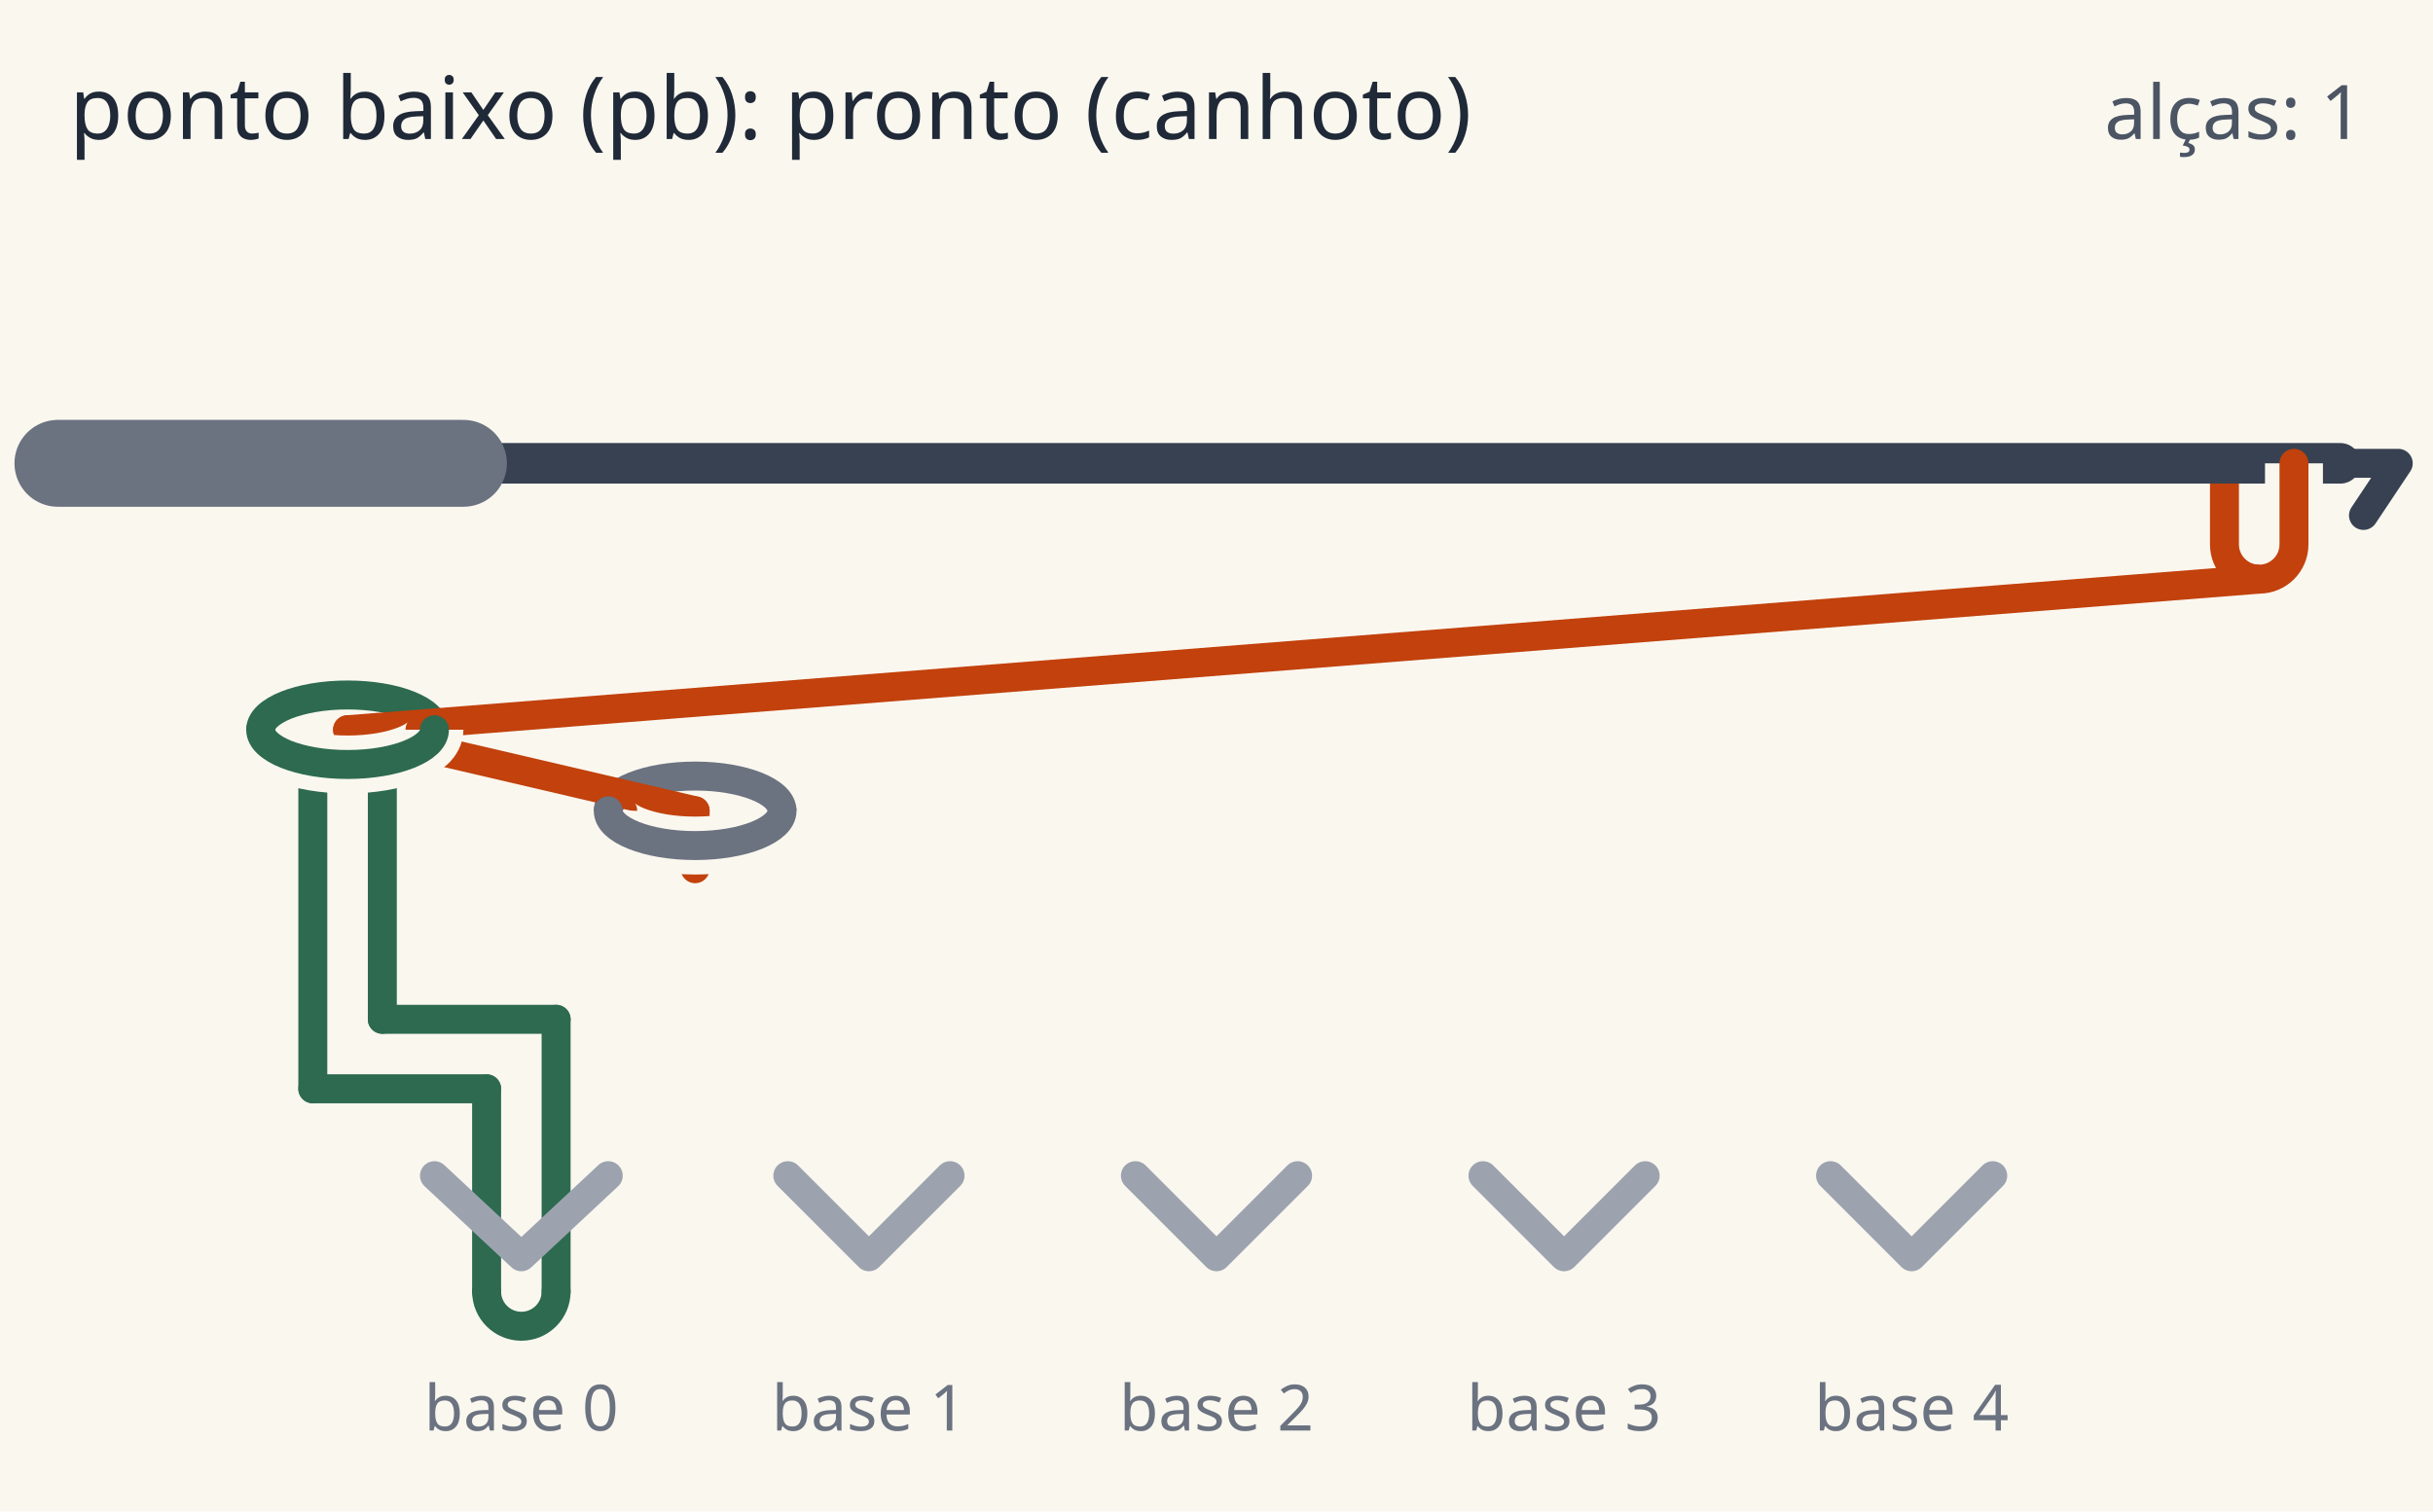
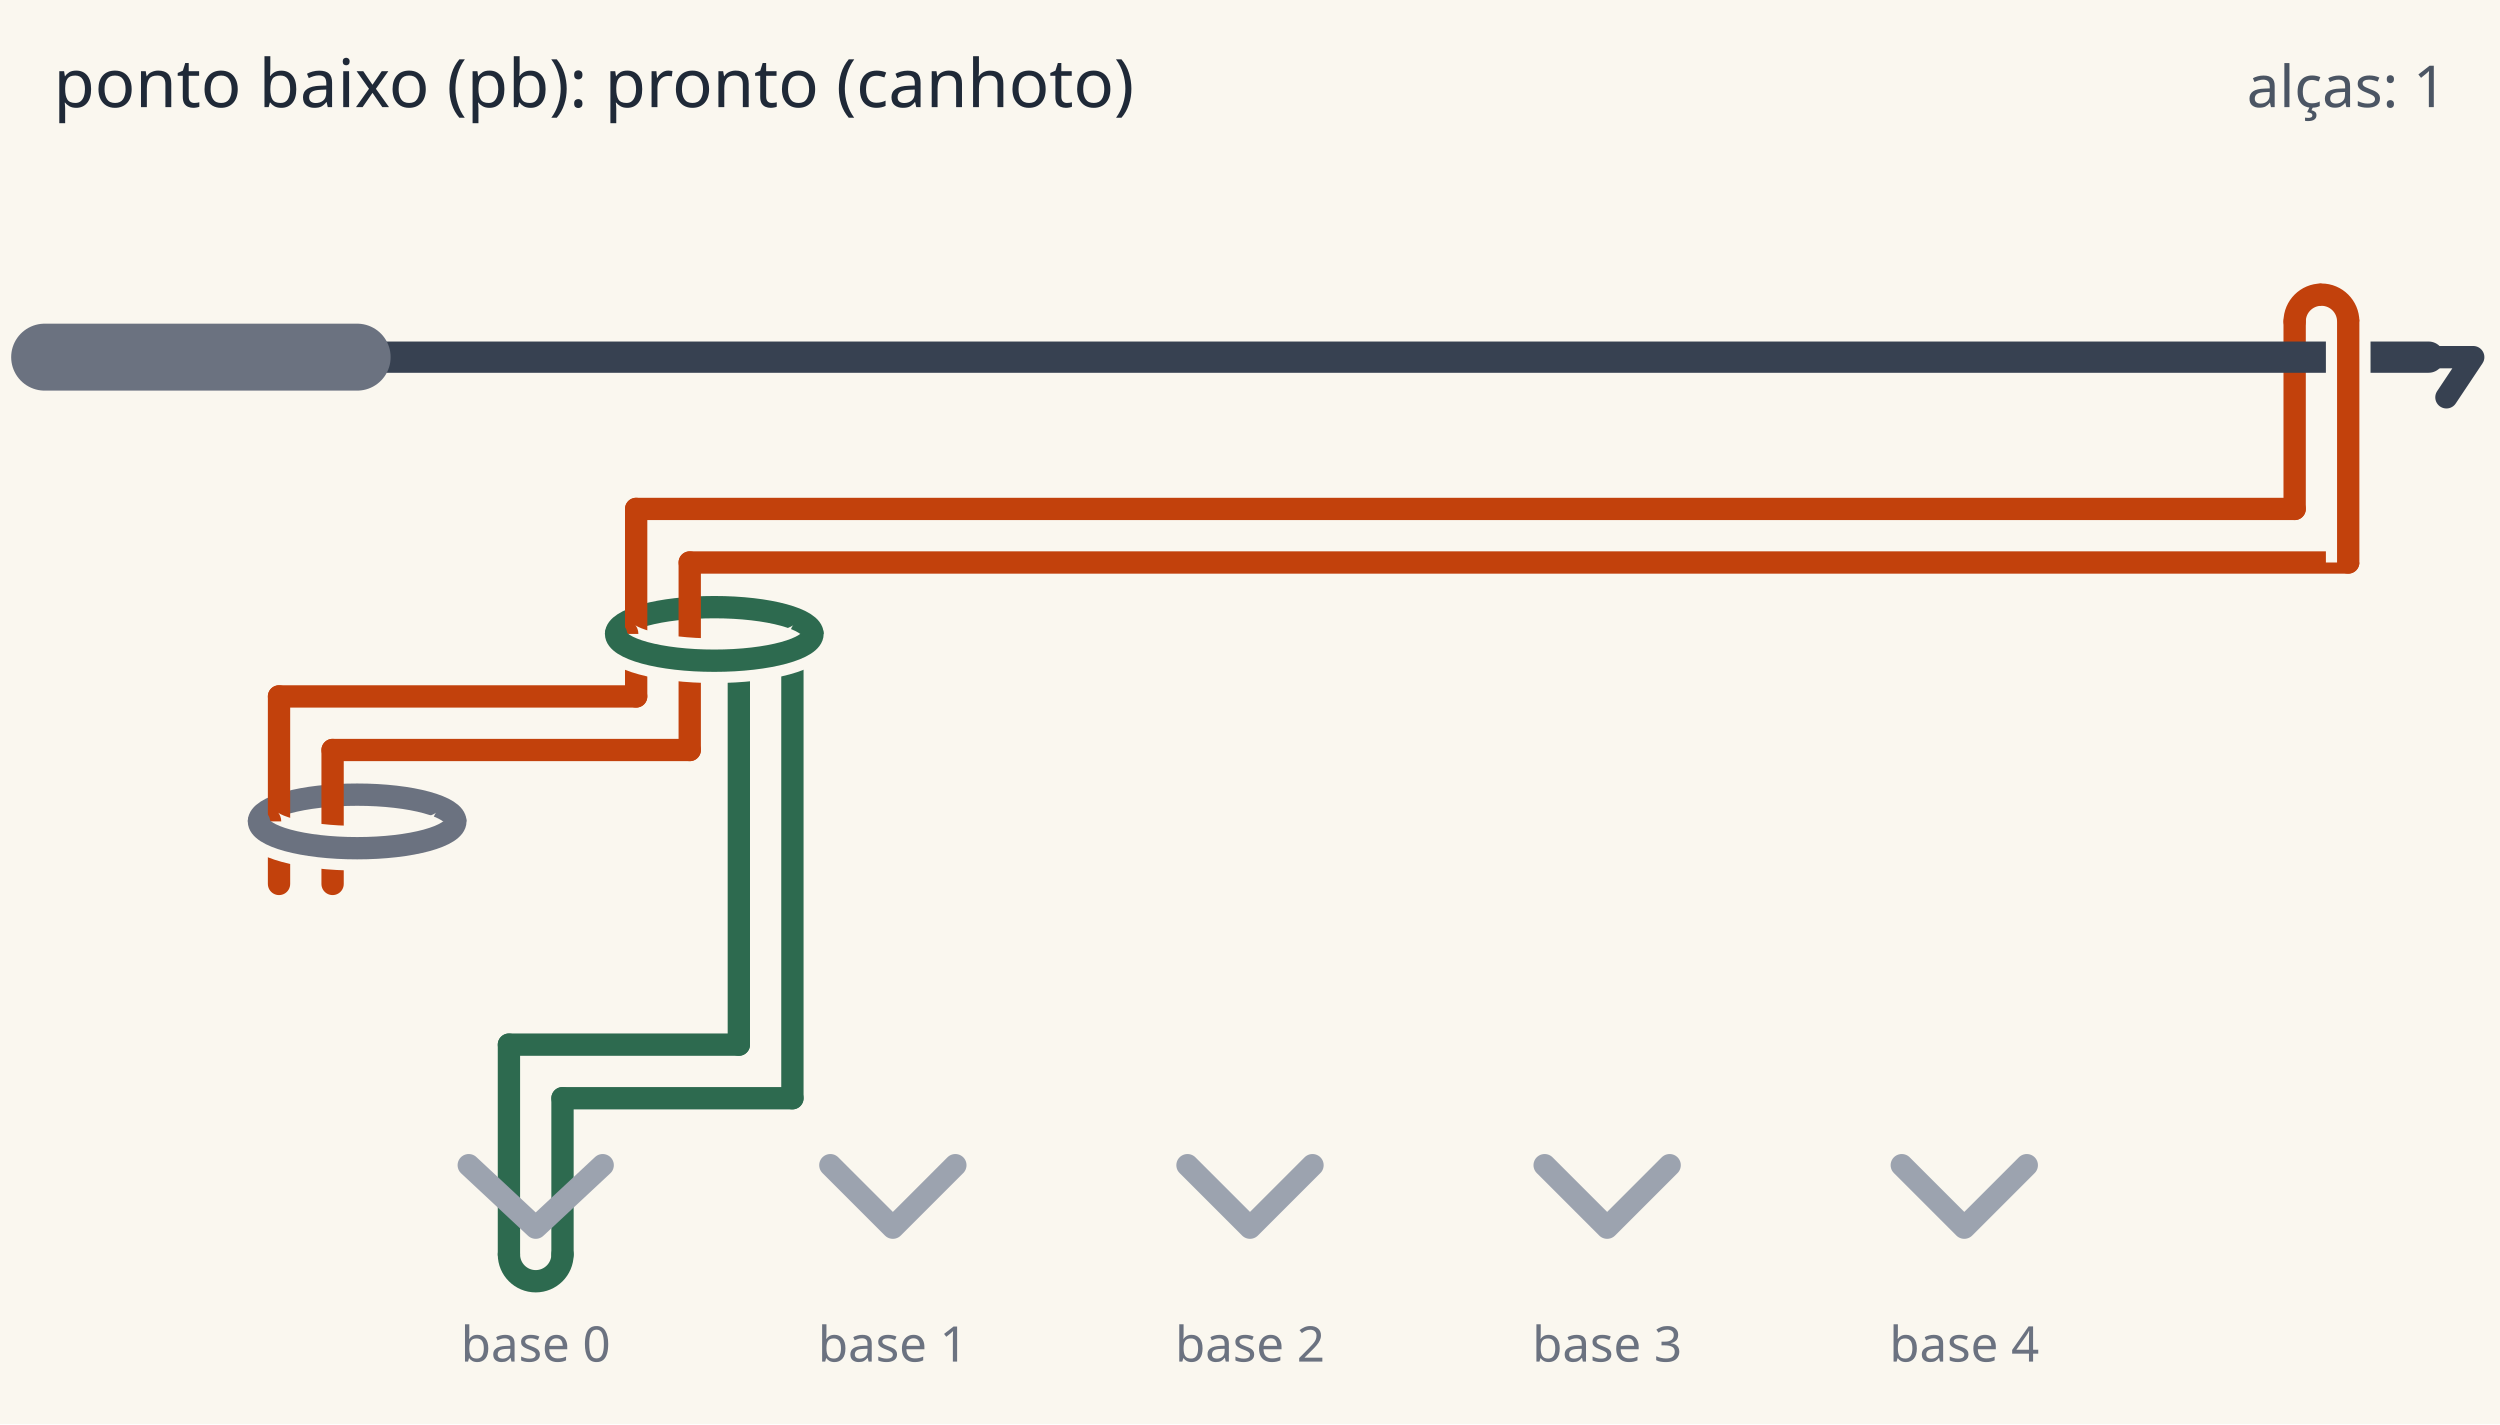
- <svg xmlns="http://www.w3.org/2000/svg" viewBox="0 0 420.0 261.0" width="420.0" height="261.0" font-family="sans-serif">
+ <svg xmlns="http://www.w3.org/2000/svg" viewBox="0 0 560.0 319.0" width="560.0" height="319.0" font-family="sans-serif">
  <rect width="100%" height="100%" fill="#faf7ef" />
  <text x="12" y="24" font-size="15" fill="#1f2937">ponto baixo (pb): pronto (canhoto)</text>
-   <text x="408.0" y="24" font-size="13" text-anchor="end" fill="#4b5563">alças: 1</text>
-   <text x="90.0" y="247.0" font-size="11" text-anchor="middle" fill="#6b7280">base 0</text>
-   <text x="150.0" y="247.0" font-size="11" text-anchor="middle" fill="#6b7280">base 1</text>
-   <text x="210.0" y="247.0" font-size="11" text-anchor="middle" fill="#6b7280">base 2</text>
-   <text x="270.0" y="247.0" font-size="11" text-anchor="middle" fill="#6b7280">base 3</text>
-   <text x="330.0" y="247.0" font-size="11" text-anchor="middle" fill="#6b7280">base 4</text>
-   <line data-leg="1" data-base="0" data-side="back" data-seg="0" x1="54.0" y1="132.0" x2="54.0" y2="188.0" stroke="#2d6a4f" stroke-width="5" stroke-linecap="round" />
-   <line data-leg="1" data-base="0" data-side="back" data-seg="1" x1="54.0" y1="188.0" x2="84.0" y2="188.0" stroke="#2d6a4f" stroke-width="5" stroke-linecap="round" />
-   <line data-leg="1" data-base="0" data-side="back" data-seg="2" x1="84.0" y1="188.0" x2="84.0" y2="223.0" stroke="#2d6a4f" stroke-width="5" stroke-linecap="round" />
-   <line data-leg="1" data-base="0" data-side="front" data-seg="0" x1="66.0" y1="132.0" x2="66.0" y2="176.0" stroke="#2d6a4f" stroke-width="5" stroke-linecap="round" />
-   <line data-leg="1" data-base="0" data-side="front" data-seg="1" x1="66.0" y1="176.0" x2="96.0" y2="176.0" stroke="#2d6a4f" stroke-width="5" stroke-linecap="round" />
-   <line data-leg="1" data-base="0" data-side="front" data-seg="2" x1="96.0" y1="176.0" x2="96.0" y2="223.0" stroke="#2d6a4f" stroke-width="5" stroke-linecap="round" />
-   <path data-leg-curve="1" data-base="0" d="M 84.0 223.0 A 6 6 0 0 0 96.0 223.0" fill="none" stroke="#2d6a4f" stroke-width="5" stroke-linecap="round" />
-   <path data-base-top="0" data-cx="90.0" data-hw="15.0" d="M 75.0 203.0 L 90.0 217.0 L 105.0 203.0" fill="none" stroke="#9ca3af" stroke-width="5" stroke-linecap="round" stroke-linejoin="round" />
-   <path data-base-top="1" data-cx="150.0" data-hw="14.0" d="M 136.0 203.0 L 150.0 217.0 L 164.0 203.0" fill="none" stroke="#9ca3af" stroke-width="5" stroke-linecap="round" stroke-linejoin="round" />
-   <path data-base-top="2" data-cx="210.0" data-hw="14.0" d="M 196.0 203.0 L 210.0 217.0 L 224.0 203.0" fill="none" stroke="#9ca3af" stroke-width="5" stroke-linecap="round" stroke-linejoin="round" />
-   <path data-base-top="3" data-cx="270.0" data-hw="14.0" d="M 256.0 203.0 L 270.0 217.0 L 284.0 203.0" fill="none" stroke="#9ca3af" stroke-width="5" stroke-linecap="round" stroke-linejoin="round" />
-   <path data-base-top="4" data-cx="330.0" data-hw="14.0" d="M 316.0 203.0 L 330.0 217.0 L 344.0 203.0" fill="none" stroke="#9ca3af" stroke-width="5" stroke-linecap="round" stroke-linejoin="round" />
-   <path data-loop="0" data-kind="initial" data-on-hook="0" data-part="back" data-cx="120.0" data-cy="140.0" d="M 105.0 140.0 A 15 6 0 0 1 135.0 140.0" fill="none" stroke="#6b7280" stroke-width="5" stroke-linecap="round" />
-   <path data-loop="1" data-kind="pulled" data-on-hook="0" data-part="back" data-cx="60.0" data-cy="126.0" d="M 45.0 126.0 A 15 6 0 0 1 75.0 126.0" fill="none" stroke="#2d6a4f" stroke-width="5" stroke-linecap="round" />
-   <path data-loop="2" data-kind="yo" data-on-hook="1" data-part="back" data-cx="390.0" data-cy="80.0" d="M 384.0 80.0 L 384.0 94.0 A 6 6 0 0 0 390.0 100.0" fill="none" stroke="#c2410c" stroke-width="5" stroke-linecap="round" />
-   <line data-hook="1" x1="16.0" y1="80" x2="404.0" y2="80" stroke="#374151" stroke-width="7" stroke-linecap="round" />
+   <text x="548.0" y="24" font-size="13" text-anchor="end" fill="#4b5563">alças: 1</text>
+   <text x="120.0" y="305.0" font-size="11" text-anchor="middle" fill="#6b7280">base 0</text>
+   <text x="200.0" y="305.0" font-size="11" text-anchor="middle" fill="#6b7280">base 1</text>
+   <text x="280.0" y="305.0" font-size="11" text-anchor="middle" fill="#6b7280">base 2</text>
+   <text x="360.0" y="305.0" font-size="11" text-anchor="middle" fill="#6b7280">base 3</text>
+   <text x="440.0" y="305.0" font-size="11" text-anchor="middle" fill="#6b7280">base 4</text>
+   <path data-loop="0" data-kind="initial" data-on-hook="0" data-part="back" data-cx="80.0" data-cy="184.0" d="M 58.0 184.0 A 22 6 0 0 1 102.0 184.0" fill="none" stroke="#6b7280" stroke-width="5" stroke-linecap="round" />
+   <path data-loop="1" data-kind="pulled" data-on-hook="0" data-part="back" data-cx="160.0" data-cy="142.0" d="M 138.0 142.0 A 22 6 0 0 1 182.0 142.0" fill="none" stroke="#2d6a4f" stroke-width="5" stroke-linecap="round" />
+   <path data-bend="2" data-side="back" d="M 514.0 72 A 6 6 0 0 1 520.0 66" fill="none" stroke="#c2410c" stroke-width="5" stroke-linecap="round" />
+   <line data-pair="2" data-side="back" data-seg="0" data-strand="2" data-draw="1" data-loop="2" data-kind="yo" data-on-hook="1" data-part="back" data-cx="520.0" data-cy="80" x1="514.0" y1="72.0" x2="514.0" y2="114.0" stroke="#c2410c" stroke-width="5" stroke-linecap="round" />
+   <line data-hook="1" x1="16.0" y1="80" x2="544.0" y2="80" stroke="#374151" stroke-width="7" stroke-linecap="round" />
  <line data-hook-handle="1" x1="10.0" y1="80" x2="80.0" y2="80" stroke="#6b7280" stroke-width="15" stroke-linecap="round" />
-   <path data-hook-tip="1" d="M 402.0 80 L 414.0 80 L 408.0 89" fill="none" stroke="#374151" stroke-width="5" stroke-linecap="round" stroke-linejoin="round" />
-   <line data-strand="2" data-draw="1" data-through="1" x1="390.0" y1="100.0" x2="60.0" y2="126.0" stroke="#c2410c" stroke-width="5" stroke-linecap="round" />
-   <line data-strand="2" data-draw="1" data-through="0" x1="60.0" y1="126.0" x2="120.0" y2="140.0" stroke="#c2410c" stroke-width="5" stroke-linecap="round" />
-   <line data-strand="2" data-draw="1" data-exit="1" x1="120.0" y1="140.0" x2="120.0" y2="150.0" stroke="#c2410c" stroke-width="5" stroke-linecap="round" />
-   <path d="M 105.0 140.0 A 15 6 0 0 0 135.0 140.0" fill="none" stroke="#faf7ef" stroke-width="10" stroke-linecap="butt" />
-   <path data-loop="0" data-kind="initial" data-on-hook="0" data-part="front" data-cx="120.0" data-cy="140.0" d="M 105.0 140.0 A 15 6 0 0 0 135.0 140.0" fill="none" stroke="#6b7280" stroke-width="5" stroke-linecap="round" />
-   <path d="M 45.0 126.0 A 15 6 0 0 0 75.0 126.0" fill="none" stroke="#faf7ef" stroke-width="10" stroke-linecap="butt" />
-   <path data-loop="1" data-kind="pulled" data-on-hook="0" data-part="front" data-cx="60.0" data-cy="126.0" d="M 45.0 126.0 A 15 6 0 0 0 75.0 126.0" fill="none" stroke="#2d6a4f" stroke-width="5" stroke-linecap="round" />
-   <path d="M 390.0 100.0 A 6 6 0 0 0 396.0 94.0 L 396.0 80.0" fill="none" stroke="#faf7ef" stroke-width="10" stroke-linecap="butt" />
-   <path data-loop="2" data-kind="yo" data-on-hook="1" data-part="front" data-cx="390.0" data-cy="80.0" d="M 390.0 100.0 A 6 6 0 0 0 396.0 94.0 L 396.0 80.0" fill="none" stroke="#c2410c" stroke-width="5" stroke-linecap="round" />
+   <path data-hook-tip="1" d="M 542.0 80 L 554.0 80 L 548.0 89" fill="none" stroke="#374151" stroke-width="5" stroke-linecap="round" stroke-linejoin="round" />
+   <line data-pair="1" data-side="back" data-seg="0" data-leg="1" data-base="0" x1="165.5" y1="148.0" x2="165.5" y2="234.0" stroke="#2d6a4f" stroke-width="5" stroke-linecap="round" />
+   <line data-pair="1" data-side="back" data-seg="1" data-leg="1" data-base="0" x1="165.5" y1="234.0" x2="114.0" y2="234.0" stroke="#2d6a4f" stroke-width="5" stroke-linecap="round" />
+   <line data-pair="1" data-side="back" data-seg="2" data-leg="1" data-base="0" x1="114.0" y1="234.0" x2="114.0" y2="281.0" stroke="#2d6a4f" stroke-width="5" stroke-linecap="round" />
+   <line data-pair="1" data-side="front" data-seg="0" data-leg="1" data-base="0" x1="177.5" y1="148.0" x2="177.5" y2="246.0" stroke="#2d6a4f" stroke-width="5" stroke-linecap="round" />
+   <line data-pair="1" data-side="front" data-seg="1" data-leg="1" data-base="0" x1="177.5" y1="246.0" x2="126.0" y2="246.0" stroke="#2d6a4f" stroke-width="5" stroke-linecap="round" />
+   <line data-pair="1" data-side="front" data-seg="2" data-leg="1" data-base="0" x1="126.0" y1="246.0" x2="126.0" y2="281.0" stroke="#2d6a4f" stroke-width="5" stroke-linecap="round" />
+   <line data-pair="2" data-side="back" data-seg="1" data-strand="2" data-draw="1" x1="514.0" y1="114.0" x2="142.5" y2="114.0" stroke="#c2410c" stroke-width="5" stroke-linecap="round" />
+   <line data-pair="2" data-side="back" data-seg="2" data-strand="2" data-draw="1" data-through="1" x1="142.5" y1="114.0" x2="142.5" y2="156.0" stroke="#c2410c" stroke-width="5" stroke-linecap="round" />
+   <line data-pair="2" data-side="back" data-seg="3" data-strand="2" data-draw="1" x1="142.5" y1="156.0" x2="62.5" y2="156.0" stroke="#c2410c" stroke-width="5" stroke-linecap="round" />
+   <line data-pair="2" data-side="back" data-seg="4" data-strand="2" data-draw="1" data-through="0" x1="62.5" y1="156.0" x2="62.5" y2="198.0" stroke="#c2410c" stroke-width="5" stroke-linecap="round" />
+   <line data-pair="2" data-side="front" data-seg="1" data-strand="2" data-draw="1" x1="526.0" y1="126.0" x2="154.5" y2="126.0" stroke="#c2410c" stroke-width="5" stroke-linecap="round" />
+   <line data-pair="2" data-side="front" data-seg="2" data-strand="2" data-draw="1" data-through="1" x1="154.5" y1="126.0" x2="154.5" y2="168.0" stroke="#c2410c" stroke-width="5" stroke-linecap="round" />
+   <line data-pair="2" data-side="front" data-seg="3" data-strand="2" data-draw="1" x1="154.5" y1="168.0" x2="74.5" y2="168.0" stroke="#c2410c" stroke-width="5" stroke-linecap="round" />
+   <line data-pair="2" data-side="front" data-seg="4" data-strand="2" data-draw="1" data-through="0" x1="74.5" y1="168.0" x2="74.5" y2="198.0" stroke="#c2410c" stroke-width="5" stroke-linecap="round" />
+   <path data-leg-curve="1" data-base="0" d="M 114.0 281.0 A 6 6 0 0 0 126.0 281.0" fill="none" stroke="#2d6a4f" stroke-width="5" stroke-linecap="round" />
+   <path data-base-top="0" data-cx="120.0" data-hw="15.0" d="M 105.0 261.0 L 120.0 275.0 L 135.0 261.0" fill="none" stroke="#9ca3af" stroke-width="5" stroke-linecap="round" stroke-linejoin="round" />
+   <path data-base-top="1" data-cx="200.0" data-hw="14.0" d="M 186.0 261.0 L 200.0 275.0 L 214.0 261.0" fill="none" stroke="#9ca3af" stroke-width="5" stroke-linecap="round" stroke-linejoin="round" />
+   <path data-base-top="2" data-cx="280.0" data-hw="14.0" d="M 266.0 261.0 L 280.0 275.0 L 294.0 261.0" fill="none" stroke="#9ca3af" stroke-width="5" stroke-linecap="round" stroke-linejoin="round" />
+   <path data-base-top="3" data-cx="360.0" data-hw="14.0" d="M 346.0 261.0 L 360.0 275.0 L 374.0 261.0" fill="none" stroke="#9ca3af" stroke-width="5" stroke-linecap="round" stroke-linejoin="round" />
+   <path data-base-top="4" data-cx="440.0" data-hw="14.0" d="M 426.0 261.0 L 440.0 275.0 L 454.0 261.0" fill="none" stroke="#9ca3af" stroke-width="5" stroke-linecap="round" stroke-linejoin="round" />
+   <path d="M 58.0 184.0 A 22 6 0 0 0 102.0 184.0" fill="none" stroke="#faf7ef" stroke-width="10" stroke-linecap="butt" />
+   <path data-loop="0" data-kind="initial" data-on-hook="0" data-part="front" data-cx="80.0" data-cy="184.0" d="M 58.0 184.0 A 22 6 0 0 0 102.0 184.0" fill="none" stroke="#6b7280" stroke-width="5" stroke-linecap="round" />
+   <path d="M 138.0 142.0 A 22 6 0 0 0 182.0 142.0" fill="none" stroke="#faf7ef" stroke-width="10" stroke-linecap="butt" />
+   <path data-loop="1" data-kind="pulled" data-on-hook="0" data-part="front" data-cx="160.0" data-cy="142.0" d="M 138.0 142.0 A 22 6 0 0 0 182.0 142.0" fill="none" stroke="#2d6a4f" stroke-width="5" stroke-linecap="round" />
+   <path d="M 520.0 66 A 6 6 0 0 1 526.0 72" stroke="#faf7ef" stroke-width="10" stroke-linecap="butt" fill="none" />
+   <path data-bend="2" data-side="front" d="M 520.0 66 A 6 6 0 0 1 526.0 72" fill="none" stroke="#c2410c" stroke-width="5" stroke-linecap="round" />
+   <line x1="526.0" y1="72.0" x2="526.0" y2="126.0" stroke="#faf7ef" stroke-width="10" stroke-linecap="butt" fill="none" />
+   <line data-pair="2" data-side="front" data-seg="0" data-strand="2" data-draw="1" data-loop="2" data-kind="yo" data-on-hook="1" data-part="front" data-cx="520.0" data-cy="80" x1="526.0" y1="72.0" x2="526.0" y2="126.0" stroke="#c2410c" stroke-width="5" stroke-linecap="round" />
</svg>
